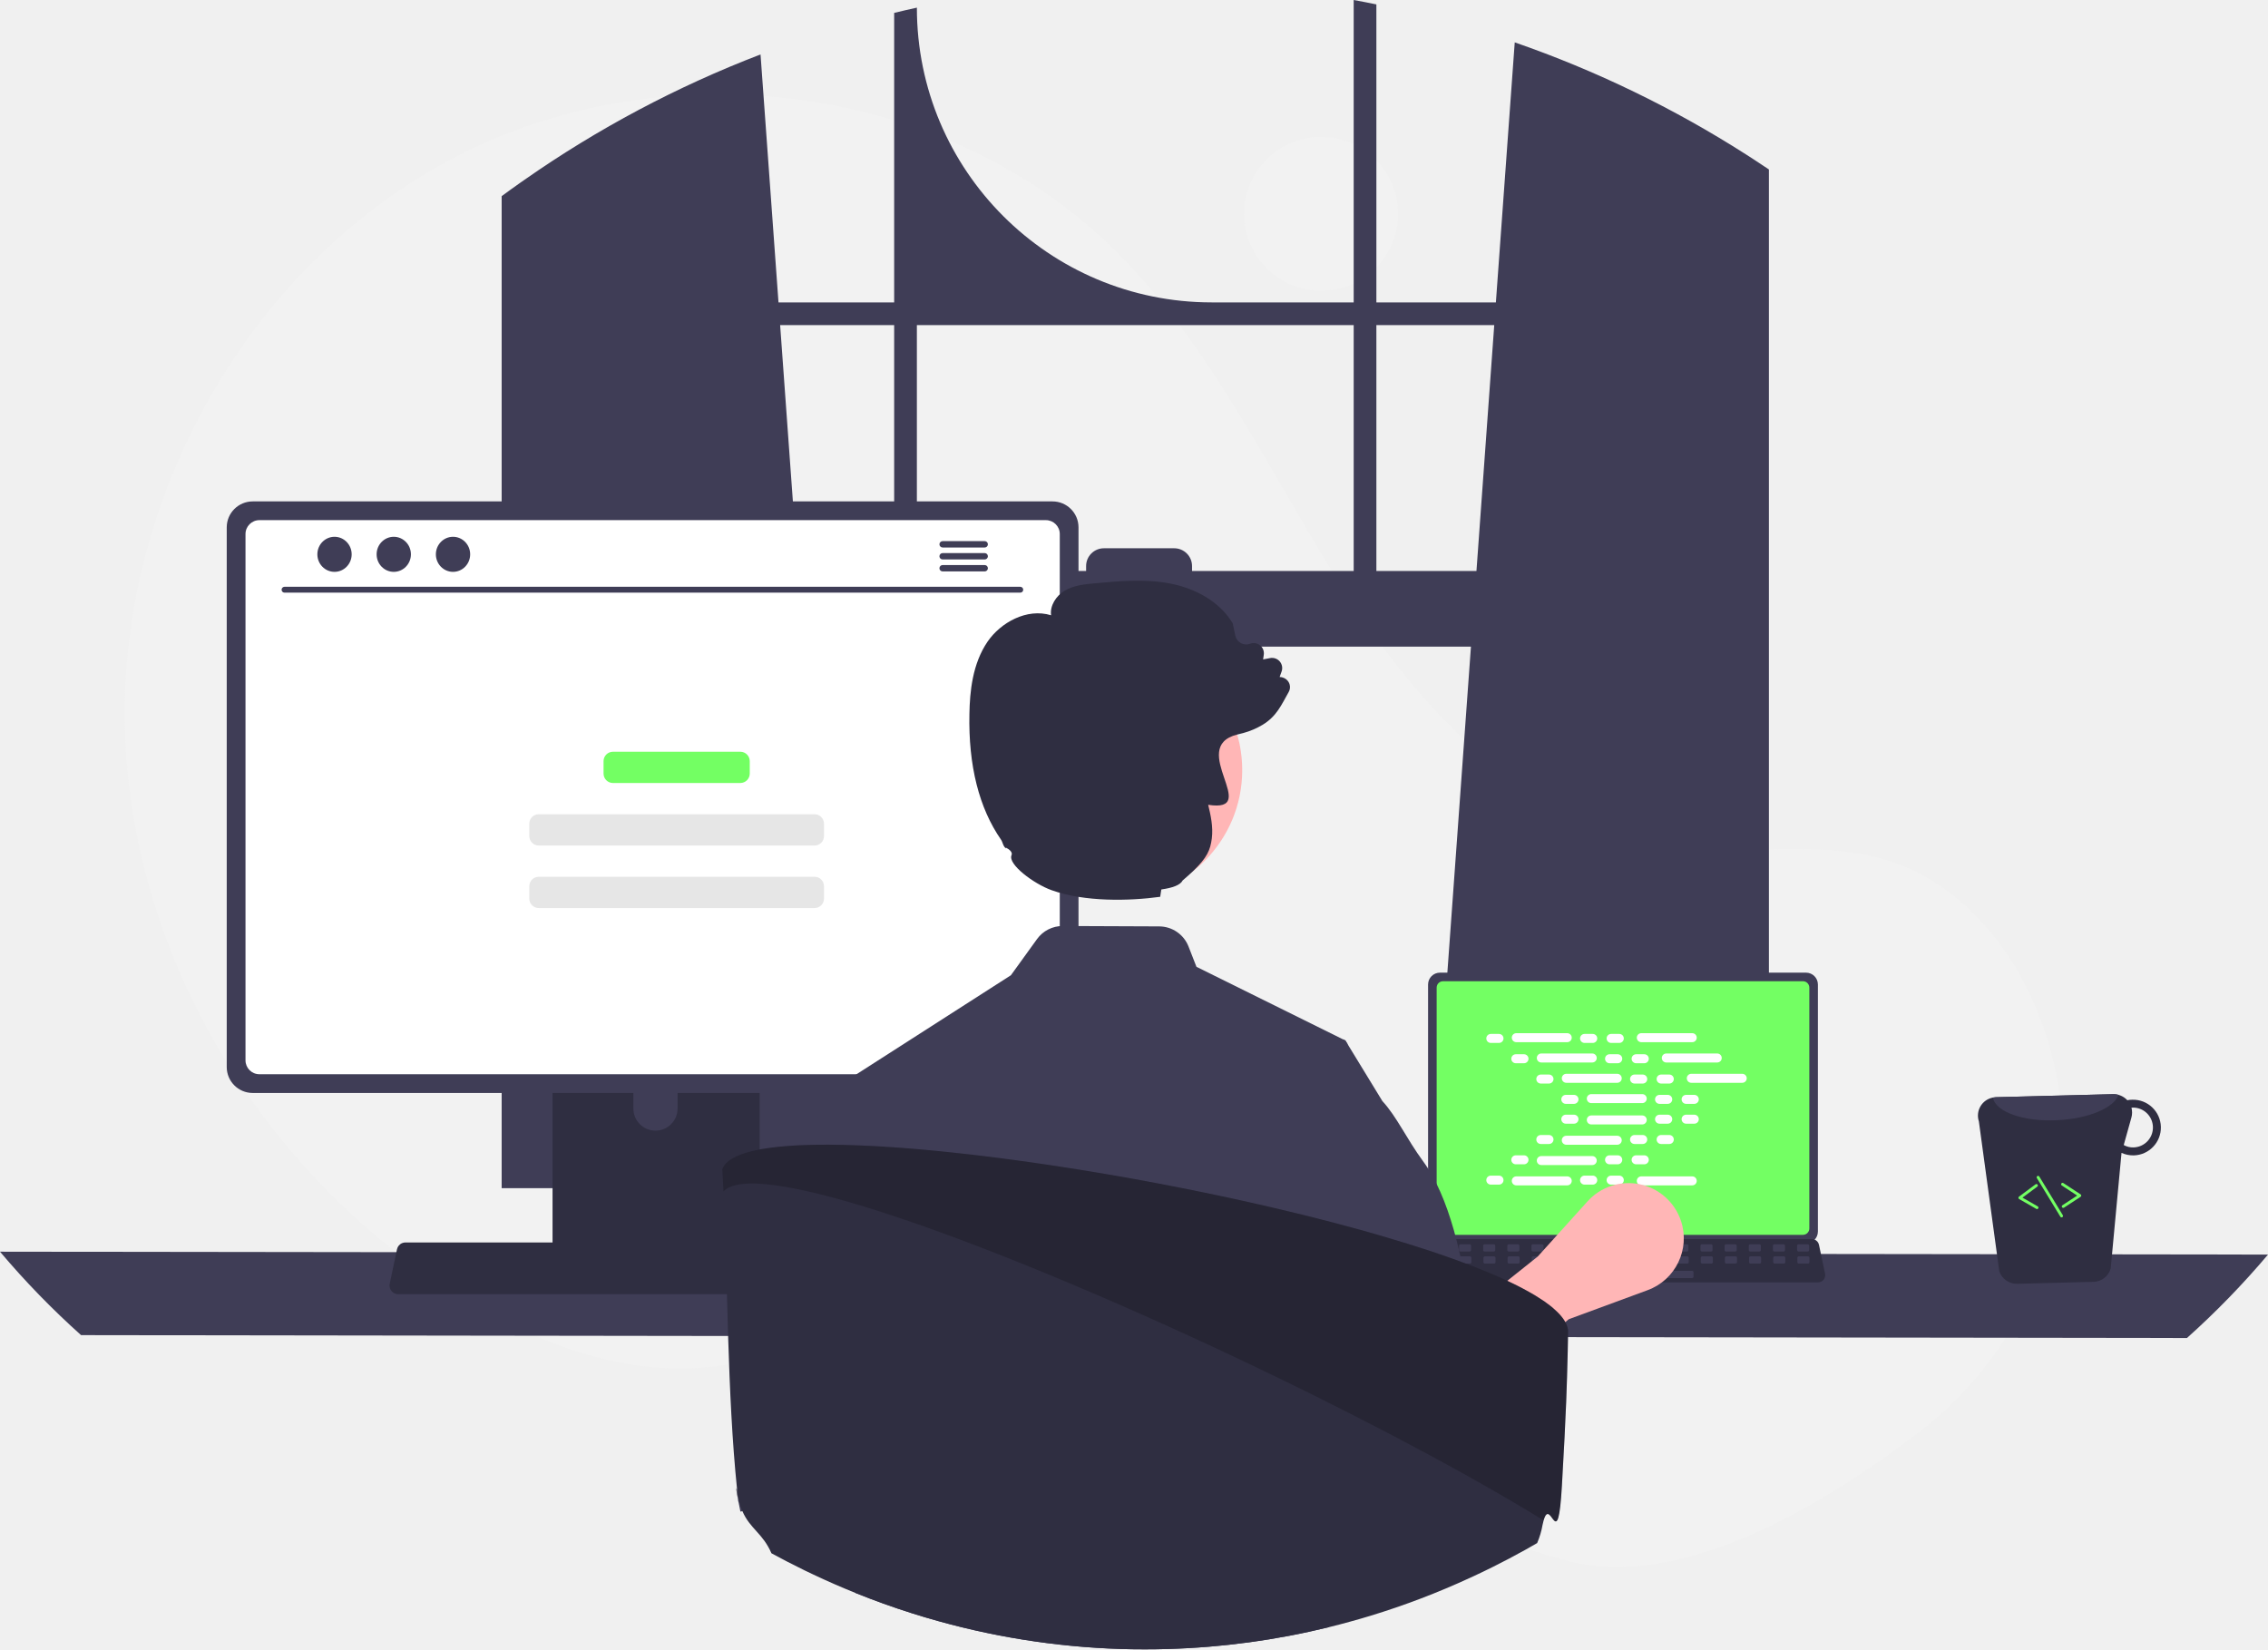
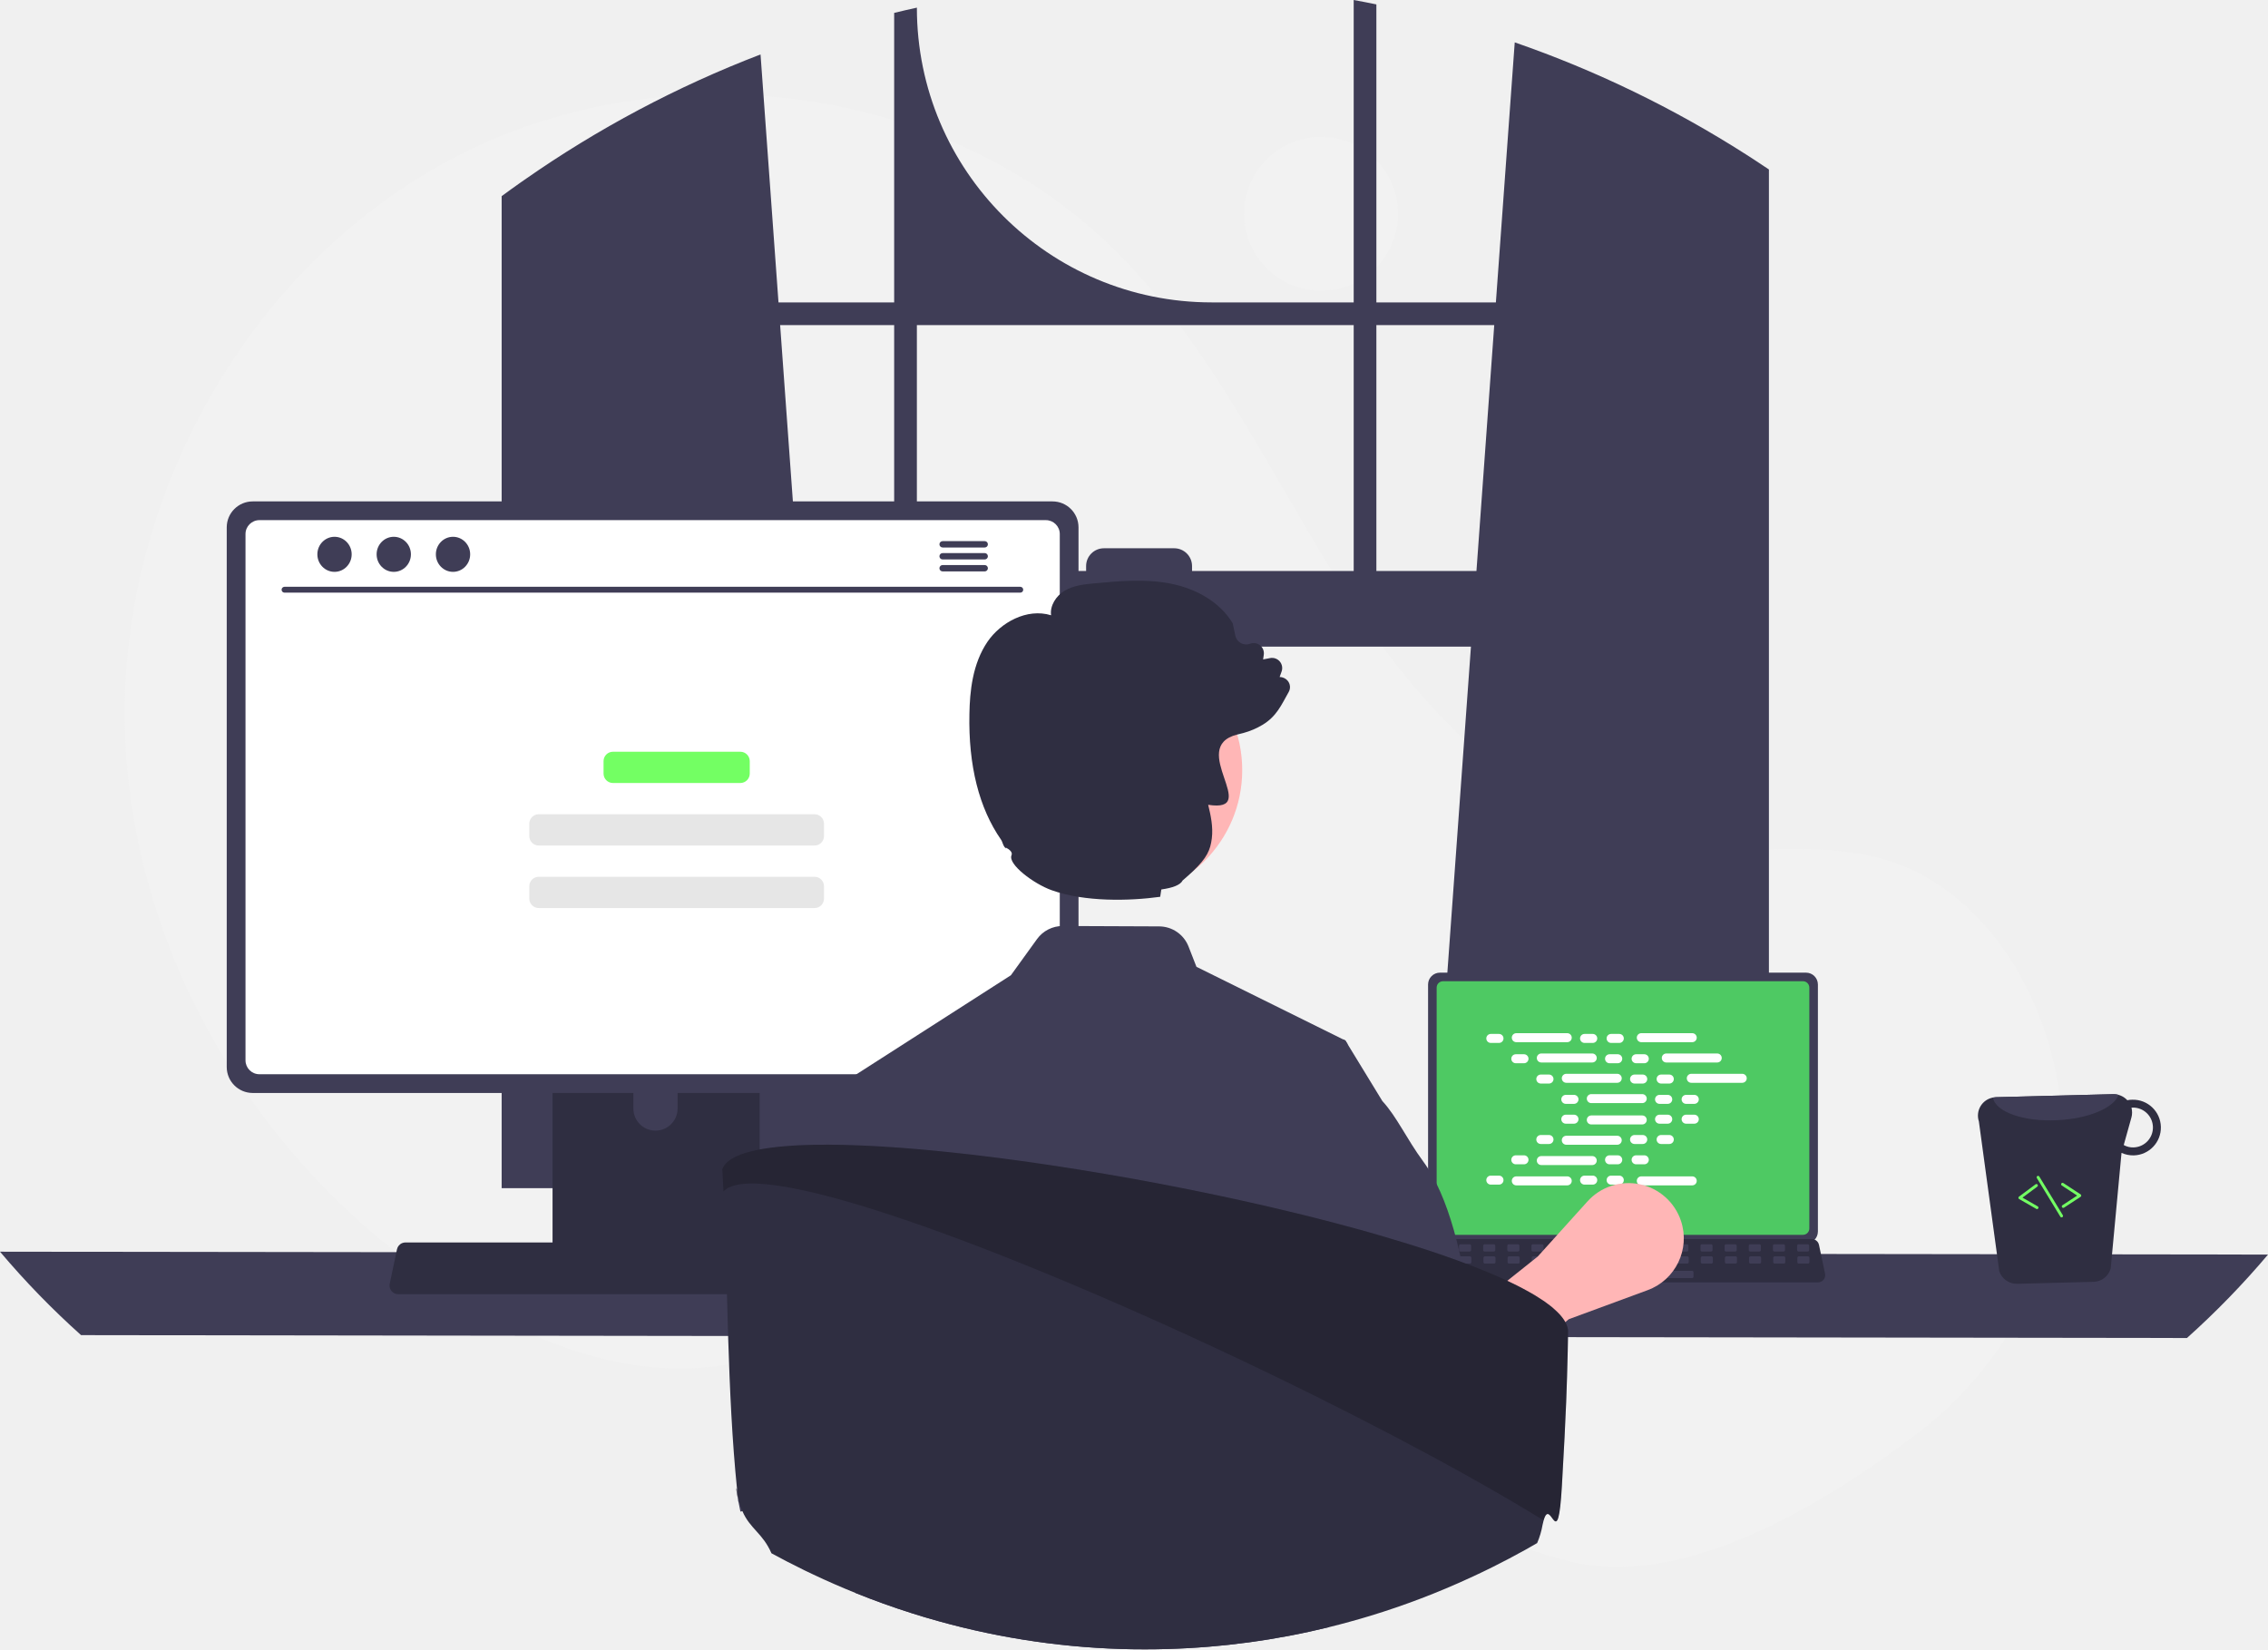
<svg xmlns="http://www.w3.org/2000/svg" data-name="Layer 1" width="786.82" height="572.258" viewBox="0 0 786.82 572.258">
  <circle cx="458.321" cy="74.182" r="26.701" fill="#f2f2f2" />
  <path d="M872.038,661.023c39.688-30.229,58.644-81.025,46.776-129.482q-.442-1.806-.934-3.604c-7.867-28.763-27.332-56.101-55.7-65.291-23.82-7.717-49.82-1.783-74.669-4.851-48.781-6.024-86.601-45.494-113.211-86.819-26.611-41.325-47.062-87.583-82.422-121.724-58.285-56.275-153.362-68.391-225.627-31.76C293.987,254.121,247.955,335.391,249.918,416.386c1.963,80.995,50.046,158.432,119.875,199.517,25.652,15.093,55.321,25.785,84.848,22.044,25.62-3.246,48.899-17.013,74.399-21.1,40.091-6.426,79.927,11.701,114.603,32.824,34.676,21.123,68.17,46.16,107.574,55.952C789.478,715.131,836.881,687.801,872.038,661.023Z" transform="translate(-206.59 -163.8711)" fill="#f2f2f2" />
  <path d="M815.016,219.191c-.87-.58-1.75-1.13-2.62-1.69a380.24,380.24,0,0,0-80.31-38.93l-6.54,90.22h-41.46v-103.39c-2.61-.54-5.24-1.05-7.87-1.53v104.92H626.946A102.27,102.27,0,0,1,524.676,166.521v-0c-2.64.57-5.26,1.18-7.88,1.83v100.44h-40.13l-6.23-86.03a380.858,380.858,0,0,0-81.94,43.53c-.44.3-.88.61-1.31.91-2.21,1.55-4.39,3.13-6.56,4.73v344.19h118.27l-2.09-28.95-11.5-158.95h231.59l-11.5,158.95-2.09,28.95h116.96v-353.45Q817.656,220.901,815.016,219.191Zm-298.22,142.78h-33.39l-6.17-85.3h39.56Zm159.42,0h-56.08v-1.69a6.18,6.18,0,0,0-6.19-6.18h-24.38a6.178,6.178,0,0,0-6.18,6.18v1.69h-58.71v-85.3h151.54Zm7.87,0v-85.3h40.89l-6.17,85.3Z" transform="translate(-206.59 -163.8711)" fill="#3f3d56" />
  <path d="M206.59,598.162a289.003,289.003,0,0,0,28.12,28.95l730.58,1a289.003,289.003,0,0,0,28.12-28.95Z" transform="translate(-206.59 -163.8711)" fill="#3f3d56" />
  <path d="M702.02,505.462v85.704a4.122,4.122,0,0,0,4.119,4.119H833.143a4.122,4.122,0,0,0,4.119-4.119v-85.704a4.124,4.124,0,0,0-4.119-4.115H706.139A4.124,4.124,0,0,0,702.02,505.462Z" transform="translate(-206.59 -163.8711)" fill="#3f3d56" />
-   <path d="M704.999,506.529V590.109a2.205,2.205,0,0,0,2.201,2.201H832.086a2.205,2.205,0,0,0,2.201-2.201V506.529a2.206,2.206,0,0,0-2.201-2.206H707.201A2.206,2.206,0,0,0,704.999,506.529Z" transform="translate(-206.59 -163.8711)" fill="#73ff63" />
+   <path d="M704.999,506.529V590.109a2.205,2.205,0,0,0,2.201,2.201H832.086a2.205,2.205,0,0,0,2.201-2.201V506.529a2.206,2.206,0,0,0-2.201-2.206H707.201A2.206,2.206,0,0,0,704.999,506.529Z" transform="translate(-206.59 -163.8711)" fill="#4ec963" />
  <path d="M699.364,607.881a2.47,2.47,0,0,0,1.943.93H837.299a2.502,2.502,0,0,0,2.446-3.016l-2.111-10.027a2.507,2.507,0,0,0-1.558-1.818,2.425,2.425,0,0,0-.888-.168H703.41a2.424,2.424,0,0,0-.888.168,2.507,2.507,0,0,0-1.558,1.818l-2.111,10.027A2.501,2.501,0,0,0,699.364,607.881Z" transform="translate(-206.59 -163.8711)" fill="#2f2e41" />
  <rect x="830.034" y="595.588" width="4.188" height="2.513" rx="0.488" transform="translate(1457.666 1029.819) rotate(-180)" fill="#3f3d56" />
  <rect x="821.657" y="595.588" width="4.188" height="2.513" rx="0.488" transform="translate(1440.912 1029.819) rotate(-180)" fill="#3f3d56" />
  <rect x="813.28" y="595.588" width="4.188" height="2.513" rx="0.488" transform="translate(1424.158 1029.819) rotate(-180)" fill="#3f3d56" />
  <rect x="804.903" y="595.588" width="4.188" height="2.513" rx="0.488" transform="translate(1407.404 1029.819) rotate(-180)" fill="#3f3d56" />
  <rect x="796.526" y="595.588" width="4.188" height="2.513" rx="0.488" transform="translate(1390.65 1029.819) rotate(-180)" fill="#3f3d56" />
  <rect x="788.149" y="595.588" width="4.188" height="2.513" rx="0.488" transform="translate(1373.896 1029.819) rotate(-180)" fill="#3f3d56" />
  <rect x="779.772" y="595.588" width="4.188" height="2.513" rx="0.488" transform="translate(1357.142 1029.819) rotate(-180)" fill="#3f3d56" />
  <rect x="771.395" y="595.588" width="4.188" height="2.513" rx="0.488" transform="translate(1340.388 1029.819) rotate(-180)" fill="#3f3d56" />
  <rect x="763.018" y="595.588" width="4.188" height="2.513" rx="0.488" transform="translate(1323.634 1029.819) rotate(-180)" fill="#3f3d56" />
  <rect x="754.641" y="595.588" width="4.188" height="2.513" rx="0.488" transform="translate(1306.88 1029.819) rotate(-180)" fill="#3f3d56" />
  <rect x="746.264" y="595.588" width="4.188" height="2.513" rx="0.488" transform="translate(1290.126 1029.819) rotate(-180)" fill="#3f3d56" />
  <rect x="737.887" y="595.588" width="4.188" height="2.513" rx="0.488" transform="translate(1273.372 1029.819) rotate(-180)" fill="#3f3d56" />
  <rect x="729.51" y="595.588" width="4.188" height="2.513" rx="0.488" transform="translate(1256.618 1029.819) rotate(-180)" fill="#3f3d56" />
  <rect x="721.133" y="595.588" width="4.188" height="2.513" rx="0.488" transform="translate(1239.865 1029.819) rotate(-180)" fill="#3f3d56" />
  <rect x="712.756" y="595.588" width="4.188" height="2.513" rx="0.488" transform="translate(1223.111 1029.819) rotate(-180)" fill="#3f3d56" />
  <rect x="704.379" y="595.588" width="4.188" height="2.513" rx="0.488" transform="translate(1206.357 1029.819) rotate(-180)" fill="#3f3d56" />
  <rect x="830.133" y="599.777" width="4.188" height="2.513" rx="0.488" transform="translate(1457.864 1038.196) rotate(-180)" fill="#3f3d56" />
  <rect x="821.756" y="599.777" width="4.188" height="2.513" rx="0.488" transform="translate(1441.11 1038.196) rotate(-180)" fill="#3f3d56" />
  <rect x="813.379" y="599.777" width="4.188" height="2.513" rx="0.488" transform="translate(1424.356 1038.196) rotate(-180)" fill="#3f3d56" />
  <rect x="805.002" y="599.777" width="4.188" height="2.513" rx="0.488" transform="translate(1407.602 1038.196) rotate(-180)" fill="#3f3d56" />
  <rect x="796.625" y="599.777" width="4.188" height="2.513" rx="0.488" transform="translate(1390.848 1038.196) rotate(-180)" fill="#3f3d56" />
  <rect x="788.248" y="599.777" width="4.188" height="2.513" rx="0.488" transform="translate(1374.094 1038.196) rotate(-180)" fill="#3f3d56" />
  <rect x="779.871" y="599.777" width="4.188" height="2.513" rx="0.488" transform="translate(1357.34 1038.196) rotate(-180)" fill="#3f3d56" />
  <rect x="771.494" y="599.777" width="4.188" height="2.513" rx="0.488" transform="translate(1340.586 1038.196) rotate(-180)" fill="#3f3d56" />
  <rect x="763.117" y="599.777" width="4.188" height="2.513" rx="0.488" transform="translate(1323.832 1038.196) rotate(-180)" fill="#3f3d56" />
  <rect x="754.74" y="599.777" width="4.188" height="2.513" rx="0.488" transform="translate(1307.078 1038.196) rotate(-180)" fill="#3f3d56" />
  <rect x="746.363" y="599.777" width="4.188" height="2.513" rx="0.488" transform="translate(1290.324 1038.196) rotate(-180)" fill="#3f3d56" />
  <rect x="737.986" y="599.777" width="4.188" height="2.513" rx="0.488" transform="translate(1273.57 1038.196) rotate(-180)" fill="#3f3d56" />
  <rect x="729.609" y="599.777" width="4.188" height="2.513" rx="0.488" transform="translate(1256.816 1038.196) rotate(-180)" fill="#3f3d56" />
  <rect x="721.232" y="599.777" width="4.188" height="2.513" rx="0.488" transform="translate(1240.062 1038.196) rotate(-180)" fill="#3f3d56" />
  <rect x="712.855" y="599.777" width="4.188" height="2.513" rx="0.488" transform="translate(1223.309 1038.196) rotate(-180)" fill="#3f3d56" />
  <rect x="704.478" y="599.777" width="4.188" height="2.513" rx="0.488" transform="translate(1206.555 1038.196) rotate(-180)" fill="#3f3d56" />
  <rect x="760.604" y="604.803" width="33.508" height="2.513" rx="0.488" transform="translate(1348.126 1048.248) rotate(-180)" fill="#3f3d56" />
  <rect x="515.631" y="358.737" width="5.966" height="3.122" rx="1.561" fill="#fff" />
  <rect x="548.154" y="358.737" width="5.966" height="3.122" rx="1.561" fill="#fff" />
  <rect x="557.369" y="358.737" width="5.966" height="3.122" rx="1.561" fill="#fff" />
  <rect x="524.477" y="358.477" width="20.796" height="3.122" rx="1.561" fill="#fff" />
  <rect x="567.841" y="358.477" width="20.796" height="3.122" rx="1.561" fill="#fff" />
  <rect x="524.304" y="365.784" width="5.966" height="3.122" rx="1.561" fill="#fff" />
  <rect x="556.827" y="365.784" width="5.966" height="3.122" rx="1.561" fill="#fff" />
  <rect x="566.042" y="365.784" width="5.966" height="3.122" rx="1.561" fill="#fff" />
  <rect x="533.15" y="365.523" width="20.796" height="3.122" rx="1.561" fill="#fff" />
  <rect x="576.514" y="365.523" width="20.796" height="3.122" rx="1.561" fill="#fff" />
  <rect x="532.977" y="372.83" width="5.966" height="3.122" rx="1.561" fill="#fff" />
  <rect x="565.5" y="372.83" width="5.966" height="3.122" rx="1.561" fill="#fff" />
  <rect x="574.715" y="372.83" width="5.966" height="3.122" rx="1.561" fill="#fff" />
  <rect x="541.823" y="372.57" width="20.796" height="3.122" rx="1.561" fill="#fff" />
  <rect x="585.187" y="372.57" width="20.796" height="3.122" rx="1.561" fill="#fff" />
  <rect x="541.649" y="379.877" width="5.966" height="3.122" rx="1.561" fill="#fff" />
  <rect x="574.172" y="379.877" width="5.966" height="3.122" rx="1.561" fill="#fff" />
  <rect x="583.387" y="379.877" width="5.966" height="3.122" rx="1.561" fill="#fff" />
  <rect x="550.496" y="379.617" width="20.796" height="3.122" rx="1.561" fill="#fff" />
  <rect x="548.154" y="407.898" width="5.966" height="3.122" rx="1.561" fill="#fff" />
  <rect x="557.369" y="407.898" width="5.966" height="3.122" rx="1.561" fill="#fff" />
  <rect x="567.841" y="408.158" width="20.796" height="3.122" rx="1.561" fill="#fff" />
  <rect x="515.631" y="407.898" width="5.966" height="3.122" rx="1.561" fill="#fff" />
  <rect x="524.477" y="408.158" width="20.796" height="3.122" rx="1.561" fill="#fff" />
  <rect x="524.304" y="400.851" width="5.966" height="3.122" rx="1.561" fill="#fff" />
  <rect x="556.827" y="400.851" width="5.966" height="3.122" rx="1.561" fill="#fff" />
  <rect x="566.042" y="400.851" width="5.966" height="3.122" rx="1.561" fill="#fff" />
  <rect x="533.15" y="401.111" width="20.796" height="3.122" rx="1.561" fill="#fff" />
  <rect x="532.977" y="393.804" width="5.966" height="3.122" rx="1.561" fill="#fff" />
  <rect x="565.5" y="393.804" width="5.966" height="3.122" rx="1.561" fill="#fff" />
  <rect x="574.715" y="393.804" width="5.966" height="3.122" rx="1.561" fill="#fff" />
  <rect x="541.823" y="394.064" width="20.796" height="3.122" rx="1.561" fill="#fff" />
  <rect x="541.649" y="386.758" width="5.966" height="3.122" rx="1.561" fill="#fff" />
  <rect x="574.172" y="386.758" width="5.966" height="3.122" rx="1.561" fill="#fff" />
  <rect x="583.387" y="386.758" width="5.966" height="3.122" rx="1.561" fill="#fff" />
  <rect x="550.496" y="387.018" width="20.796" height="3.122" rx="1.561" fill="#fff" />
  <path d="M711.507,654.353l-13.35-21.102,41.902-33.403,17.295-19.161a19.161,19.161,0,0,1,32.418,6.828h0a19.161,19.161,0,0,1-11.57,23.991l-27.349,10.075Z" transform="translate(-206.59 -163.8711)" fill="#ffb6b6" />
  <path d="M398.28,501.352v102.56h71.85v-102.56a3.448,3.448,0,0,0-2.43-3.3,3.175,3.175,0,0,0-1.03-.16H401.75A3.463,3.463,0,0,0,398.28,501.352Zm28.04,35.24a7.67,7.67,0,0,1,15.34,0v11.9a7.67,7.67,0,0,1-15.34,0Z" transform="translate(-206.59 -163.8711)" fill="#2f2e41" />
  <path d="M398.06,600.632v9.89a1.946,1.946,0,0,0,1.93,1.94h68.43a1.94,1.94,0,0,0,1.93-1.94v-9.89Z" transform="translate(-206.59 -163.8711)" fill="#3f3d56" />
  <path d="M285.25,346.832V534.092a9.007,9.007,0,0,0,9,9h277.5a9.007,9.007,0,0,0,9-9V346.832a9.011,9.011,0,0,0-9-8.99H294.25A9.012,9.012,0,0,0,285.25,346.832Z" transform="translate(-206.59 -163.8711)" fill="#3f3d56" />
  <path d="M291.76,349.162v182.62a4.818,4.818,0,0,0,4.81,4.81H569.44a4.818,4.818,0,0,0,4.81-4.81v-182.62a4.82,4.82,0,0,0-4.81-4.82H296.57A4.821,4.821,0,0,0,291.76,349.162Z" transform="translate(-206.59 -163.8711)" fill="#fff" />
  <path d="M342.4,611.792a2.948,2.948,0,0,0,2.32,1.11h162.34a2.987,2.987,0,0,0,2.92-3.6l-2.52-11.97a2.993,2.993,0,0,0-1.86-2.17,2.895,2.895,0,0,0-1.06-.2H347.23a2.894,2.894,0,0,0-1.06.2,2.992,2.992,0,0,0-1.86,2.17l-2.52,11.97A2.985,2.985,0,0,0,342.4,611.792Z" transform="translate(-206.59 -163.8711)" fill="#2f2e41" />
  <path d="M560.585,369.499H305.261a1.016,1.016,0,0,1,0-2.031H560.585a1.016,1.016,0,0,1,0,2.031Z" transform="translate(-206.59 -163.8711)" fill="#3f3d56" />
  <ellipse cx="116.051" cy="192.33" rx="5.95" ry="6.083" fill="#3f3d56" />
  <ellipse cx="136.607" cy="192.33" rx="5.95" ry="6.083" fill="#3f3d56" />
  <ellipse cx="157.163" cy="192.33" rx="5.95" ry="6.083" fill="#3f3d56" />
  <path d="M548.206,351.622h-14.6a1.105,1.105,0,0,0,0,2.21h14.6a1.105,1.105,0,0,0,0-2.21Z" transform="translate(-206.59 -163.8711)" fill="#3f3d56" />
  <path d="M548.206,355.772h-14.6a1.105,1.105,0,0,0,0,2.21h14.6a1.105,1.105,0,0,0,0-2.21Z" transform="translate(-206.59 -163.8711)" fill="#3f3d56" />
  <path d="M548.206,359.922h-14.6a1.105,1.105,0,0,0,0,2.21h14.6a1.105,1.105,0,0,0,0-2.21Z" transform="translate(-206.59 -163.8711)" fill="#3f3d56" />
  <path d="M900.186,604.972a6.416,6.416,0,0,0,6.183,4.331l26.492-.682a6.329,6.329,0,0,0,5.981-4.657l3.749-40.087a9.794,9.794,0,0,0,4.238.871,9.661,9.661,0,1,0-.485-19.317,8.184,8.184,0,0,0-1.736.181,6.548,6.548,0,0,0-4.874-2.103l-40.751,1.052a5.853,5.853,0,0,0-1.005.125,6.365,6.365,0,0,0-4.873,8.265Zm43.173-43.817,2.668-9.553a6.506,6.506,0,0,0,.02-3.375c.129-0.0.244-.062.373-.062a6.91,6.91,0,0,1,.324,13.817A6.505,6.505,0,0,1,943.359,561.156Z" transform="translate(-206.59 -163.8711)" fill="#2f2e41" />
  <path d="M897.978,544.686c.868,4.964,10.629,8.454,22.366,7.847,10.793-.497,19.617-4.287,21.234-8.778a6.025,6.025,0,0,0-1.844-.246l-40.751,1.052A5.853,5.853,0,0,0,897.978,544.686Z" transform="translate(-206.59 -163.8711)" fill="#3f3d56" />
  <path d="M922.494,582.944a.497.497,0,0,0,.151-.066l5.753-3.766a.499.499,0,0,0,0-.836l-5.98-3.917a.5.5,0,1,0-.548.836l5.341,3.498-5.114,3.348a.5.5,0,0,0,.396.903Z" transform="translate(-206.59 -163.8711)" fill="#73ff63" />
  <path d="M913.408,583.363a.5.5,0,0,0,.126-.918l-5.303-3.04,5.126-3.807a.5.5,0,1,0-.596-.802l-5.739,4.263a.5.5,0,0,0,.049.835l5.965,3.42A.5.5,0,0,0,913.408,583.363Z" transform="translate(-206.59 -163.8711)" fill="#73ff63" />
  <path d="M921.922,586.244a.482.482,0,0,0,.137-.058.5.5,0,0,0,.168-.687l-8.155-13.408a.5.5,0,0,0-.854.521l8.155,13.408A.5.5,0,0,0,921.922,586.244Z" transform="translate(-206.59 -163.8711)" fill="#73ff63" />
  <rect x="209.385" y="260.827" width="50.719" height="10.846" rx="3.264" fill="#73ff63" />
  <rect x="183.626" y="282.519" width="102.236" height="10.846" rx="3.264" fill="#e6e6e6" />
  <rect x="183.626" y="304.21" width="102.236" height="10.846" rx="3.264" fill="#e6e6e6" />
  <path d="M497.301,540.717l.217.684.011.023,6.525,19.838,7.506,22.861,14.123,42.961.137,6.673v.023l1.049,53.684-2.909,7.278,3.274,11.932s-1.506-18.037-9.582-7.679c-4.574,5.886-9.925,11.91-14.317,17.556q9.6,3.884,19.507,7.027c1.426.456,2.863.89,4.301,1.323q.462.137.924.274a266.863,266.863,0,0,0,67.351,10.826c1.186.034,2.35.057,3.479.08.399.011.787.023,1.175.023,1.278.011,2.544.023,3.822.023q3.867,0,7.7-.114a266.853,266.853,0,0,0,56.091-7.586c-.125-7.586-.468-16.45-.958-25.918-.228-4.643-5.35-9.674-5.658-14.533-.217-3.65,4.381-7.084,4.141-10.792-1.551-22.827-3.491-14.064-4.928-30.229q-.222-2.379-.411-4.552c-.924-10.381-1.563-16.872-1.563-16.872l6.137-38.683,9.639-60.734-.742-1.221-.833-.411-50.844-25.165-2.761-7.073a10.979,10.979,0,0,0-10.141-6.947l-33.493-.137a10.931,10.931,0,0,0-8.909,4.529l-9.069,12.56Z" transform="translate(-206.59 -163.8711)" fill="#3f3d56" />
  <path d="M533.407,617.525,525.82,633.758l-5.179,11.088-8.909,46.646-4.46,4.734L503.45,679.467l-39.998,8.881c-1.312-7.29-.351.247-1.161-7.75.228-.228.468-.456.707-.685.639-.593,1.175-1.152,1.164-1.688-.456-27.584.913-74.526,12.343-102.966a60.053,60.053,0,0,1,7.027-13.107c.228-.308.445-.616.662-.924,5.27-7.381,8.601-14.647,13.324-19.815v-.011a.53.53,0,0,0,.08-.08.157.157,0,0,0,.046-.034l32.443-17.203,1.392,39.105.992,28.109Z" transform="translate(-206.59 -163.8711)" fill="#3f3d56" />
  <path d="M650.391,622.135l9.476,20.275,3.307,7.061,8.907,46.642,4.446,4.723,3.83-16.755,1.8-.369,32.459-6.722,9.461,30.046a17.984,17.984,0,0,0-3.261-22.506c-.646-.585-1.184-1.154-1.169-1.692.538-32.443-1.446-91.684-19.367-116.066-5.692-7.738-9.107-15.445-14.076-20.829-.015-.015-.015-.031-.031-.031L674.081,526.114l-.738-1.215-.831-.415Z" transform="translate(-206.59 -163.8711)" fill="#3f3d56" />
  <circle id="a657ec4b-47ce-4d2a-9c58-81a811696ca9" data-name="Ellipse 5" cx="386.397" cy="267.201" r="44.558" fill="#ffb6b6" />
  <path d="M653.212,399.948a3.759,3.759,0,0,0-2.69-1.19l.67-1.86a3.528,3.528,0,0,0-3.96-4.7l-2.44.47.23-1.63a3.534,3.534,0,0,0-4.73-3.82,3.766,3.766,0,0,1-3.24-.23,3.846,3.846,0,0,1-1.92-2.61l-.85-4.1-.09-.22c-4.14-6.9-12.1-11.92-21.84-13.76-8.67-1.65-17.56-.81-26.13-.02-3.4.32-7.24.68-10.44,2.64-2.72,1.68-5.02,5.04-4.55,8.43-8.45-2.59-17.51,2.58-22,9.1-5.32,7.76-6.19,17.48-6.33,25.08-.38,17.98,3.33,32.69,11,43.73.56.8.7,2.47,1.81,3.03l-.23-.37c1.24.62,2.5,1.62,2.03,2.69-1.35,3.08,7.62,9.89,13.94,12.14,11.53,4.11,26.86,3.76,37.64,2.28l.38-2.55c3.89-.53,6.63-1.54,7.4-3.12,1.36-1.16,2.52-2.2,3.53-3.16l.01-.01c.02-.02.06-.05.08-.07,4.87-4.67,6-7.33,6.51-11.38.49-3.97-.38-8-1.27-11.63,18.74,2.9-7.38-19.96,10.08-24.38a5.434,5.434,0,0,1,.61-.15c.51-.12,1.02-.24,1.51-.38a26.448,26.448,0,0,0,6.72-2.87c4.88-2.97,6.49-6.91,9.01-11.35A3.427,3.427,0,0,0,653.212,399.948Z" transform="translate(-206.59 -163.8711)" fill="#2f2e41" />
  <path d="M750.582,625.308c-.01,1.75-.03,4.2-.11,7.23q-.015.63-.03,1.29c-.13,5.57-.26,10.24-.47,15.43-.01.36-.02.71-.04,1.07-.28,7.24-.72,15.67-1.48,29.02-1.41,24.66-3.87,3.39-6.34,12.04-.12.43-.25.94-.37,1.54a27.916,27.916,0,0,1-1.88,6.33c-1.31.78-2.66,1.53-3.99,2.28-3.79,2.11-7.64,4.14-11.52,6.07-2.18,1.08-4.37,2.14-6.57,3.16-.35.16-.69.32-1.03.47a270.887,270.887,0,0,1-34.75,13.26c-2.32.7-4.63,1.38-6.97,2.01-2.44.68-4.88,1.32-7.35,1.92a266.893,266.893,0,0,1-56.09,7.59c-2.55.08-5.12.11-7.7.11-1.28,0-2.54-.01-3.82-.02-.39,0-.78-.01-1.17-.02-1.13-.03-2.3-.05-3.48-.08a266.663,266.663,0,0,1-67.35-10.83l-.93-.27c-1.44-.44-2.87-.87-4.3-1.33q-9.9-3.135-19.51-7.02-7.335-2.955-14.5-6.34a.339.339,0,0,1-.12-.06c-1-.46-2.01-.94-3.01-1.43-.13-.07-.27-.14-.41-.21q-5.595-2.73-11.07-5.72c-3.07-7.05-7.39-8.4-10.07-14.6a25.874,25.874,0,0,1-1.68-5.74c0-.02-.01-.04-.01-.07.28,3.72-1.19-6.6-.01-.04-.01-.12-.02-.25-.03-.4-.03-.36-.07-.8-.13-1.35-3.43-33.49-3.21-71.79-4.7-103.35q-.15-3.06-.31-5.86c-.03-.62-.07-1.23-.11-1.83.07-.18.15-.37.24-.55a1.002,1.002,0,0,1,.07-.15,1.623,1.623,0,0,1,.1-.18c.02-.03.05-.07.07-.1a.917.917,0,0,1,.05-.1c.09-.14.19-.29.3-.43.05-.06.09-.11.14-.16a.808.808,0,0,1,.12-.14.637.637,0,0,1,.11-.13c.04-.04.08-.09.13-.14a.302.302,0,0,1,.08-.08,2.033,2.033,0,0,1,.26-.25,9.624,9.624,0,0,1,1.14-.9c.14-.09.29-.18.43-.28a19.135,19.135,0,0,1,3.17-1.52c.38-.14.76-.27,1.17-.41.15-.04.29-.09.44-.14.22-.07.44-.14.67-.19,1.14-.34,2.37-.63,3.7-.9.16-.03.33-.06.5-.1.24-.05.49-.09.74-.13.34-.06.69-.12,1.04-.18,2.97-.47,6.34-.82,10.06-1.05q.525-.03,1.05-.06c.41-.02.82-.04,1.24-.06.35-.02.71-.03,1.07-.04.35-.02.71-.03,1.08-.04,1.01-.03,2.05-.06,3.11-.08,3.02-.06,6.2-.04,9.54.03,1.55.04,3.13.08,4.75.15.11,0,.21.01.31.01,1.41.05,2.83.11,4.29.19,1.02.05,2.05.1,3.08.16.97.06,1.95.12,2.94.19.77.04,1.54.1,2.32.15.66.05,1.32.1,1.98.14l.9.06c.49.04.98.07,1.48.12,1.1.09,2.2.18,3.32.27,1.11.1,2.24.2,3.37.3s2.27.21,3.41.32c.12.01.23.02.34.03,1.04.11,2.08.21,3.13.32.24.02.49.04.73.07,1.001.101,2.022.218,3.032.326.31.033.618.066.929.1.791.086,1.572.161,2.368.254,1.05.12,2.12.23,3.16.37.81.09,1.62.18,2.43.28,1.27.15,2.56.31,3.85.48.49.06.98.12,1.47.19,3.68.46,7.4.97,11.18,1.5,5.73.81,11.55,1.69,17.41,2.64q8.805,1.425,17.71,3.01c1.5.27,3,.54,4.51.82q1.02.195,2.04.39c1.16.21,2.32.43,3.48.65,1.16.22,2.32.44,3.48.67,1.38.27,2.77.54,4.15.81,9.09,1.8,18.13,3.72,26.95,5.73,1.45.33,2.9.67,4.34,1q4.32,1.005,8.56,2.04c.78.18,1.55.37,2.32.56,1.92.48,3.84.96,5.73,1.45l.33.09c1.39.34,2.75.69,4.11,1.05q4.815,1.26,9.47,2.55,3.09.855,6.11,1.73c3.01.87,5.96,1.75,8.83,2.64.71.22,1.42.44,2.12.65,2.1.65,4.17,1.31,6.18,1.97,1.6.52,3.16,1.05,4.7,1.58q2.31.795,4.53,1.59c.95.34,1.89.7,2.83,1.04,1.35.5,2.68,1,3.98,1.5.4.15.79.31,1.18.46.25.11.49.2.73.3.47.19.95.37,1.41.56.47.18.93.37,1.39.57.45.18.91.37,1.35.56.45.18.89.37,1.33.57.37.15.73.31,1.08.47.71.31,1.42.62,2.11.94.34.16.68.31,1.02.47l.78.36c.11.06.22.11.33.16.25.12.51.25.76.37.58.27,1.15.56,1.71.83.75.38,1.48.76,2.18,1.13.71.38,1.4.76,2.06,1.13.11.06.21.12.32.18.15.08.3.17.45.25.51.29,1,.59,1.49.88.96.59,1.87,1.17,2.72,1.75.19.13.37.26.56.38.63.45,1.23.89,1.79,1.34,0,.01,0,.01.01.01.19.14.37.29.55.43.15.14.31.26.46.4.52.45,1,.88,1.44,1.32a5.667,5.667,0,0,1,.42.43,1.208,1.208,0,0,1,.16.16c.2.2.38.4.55.6a.553.553,0,0,1,.07.09c.24.28.46.56.67.84.1.14.21.28.3.42.12.17.24.35.34.52.09.14.17.29.25.43a7.257,7.257,0,0,1,.54,1.13,5.241,5.241,0,0,1,.27.82A5.844,5.844,0,0,1,750.582,625.308Z" transform="translate(-206.59 -163.8711)" fill="#2f2e41" />
  <path d="M750.582,625.308c-.01,1.75-.03,4.2-.11,7.23-.01.42-.03.85-.04,1.29-.1,4.25-.25,9.5-.46,15.43-.01.36-.02.71-.04,1.07-.28,7.24-.72,15.67-1.48,29.02-1.41,24.66-3.87,3.39-6.34,12.04-6.86-4.22-14.38-8.64-22.42-13.18q-2.175-1.23-4.39-2.47c-16.08-8.97-34.04-18.37-52.79-27.68-.74-.37-1.49-.74-2.23-1.1-42.95-21.23-89.83-41.88-127.81-55.66-7.33-2.66-14.33-5.06-20.91-7.17-13.86-4.43-25.84-7.53-35.06-8.87-9.6-1.4-16.23-.9-18.91,1.99q-.15-3.06-.31-5.86-.06-.93-.12-1.83c.062-.165.142-.322.22-.48.011-.023.019-.047.03-.07a1.002,1.002,0,0,1,.07-.15,1.623,1.623,0,0,1,.1-.18,1.06,1.06,0,0,1,.12-.2c.09-.14.19-.29.3-.43a3.483,3.483,0,0,1,.26-.3.637.637,0,0,1,.11-.13c.04-.04.08-.09.13-.14a.302.302,0,0,1,.08-.08,2.033,2.033,0,0,1,.26-.25,9.624,9.624,0,0,1,1.14-.9c.14-.09.29-.18.43-.28a19.135,19.135,0,0,1,3.17-1.52c.38-.14.76-.27,1.17-.41.15-.04.29-.09.44-.14.22-.07.44-.14.67-.19,1.14-.34,2.37-.63,3.7-.9.4-.08.82-.16,1.24-.23.34-.06.69-.12,1.04-.18,2.97-.47,6.34-.82,10.06-1.05q.525-.03,1.05-.06c.41-.02.82-.04,1.24-.06.35-.02.71-.03,1.07-.04.35-.02.71-.03,1.08-.04,1.01-.03,2.05-.06,3.11-.08,3.02-.05,6.2-.03,9.54.04,1.55.03,3.13.08,4.75.15.1,0,.21.01.31.01,1.41.04,2.84.11,4.29.18,1.02.05,2.05.1,3.08.16.97.06,1.95.12,2.94.19.77.04,1.54.1,2.32.15.66.05,1.32.1,1.98.14.79.06,1.58.12,2.38.18,1.1.09,2.2.18,3.32.27,1.11.1,2.24.2,3.37.3s2.27.21,3.41.32c.12.01.23.02.34.03,1.04.11,2.08.21,3.13.32q8.73.885,17.97,2.07,5.52.705,11.18,1.51c5.73.81,11.55,1.69,17.41,2.63q8.805,1.425,17.71,3.01c1.5.27,3,.54,4.51.82q2.76.51,5.52,1.04c1.16.22,2.32.44,3.48.67,1.38.27,2.77.54,4.15.81,9.09,1.8,18.13,3.72,26.95,5.73,1.45.33,2.9.67,4.34,1q4.32,1.005,8.56,2.04c.78.19,1.55.38,2.32.57q2.895.72,5.73,1.44v.01c.11.02.22.05.33.08,1.38.35,2.75.7,4.11,1.06q4.815,1.26,9.47,2.54c2.06.58,4.1,1.15,6.11,1.73,3.01.88,5.96,1.76,8.83,2.64.71.22,1.42.44,2.12.65q3.15.99,6.18,1.97c1.6.52,3.16,1.05,4.7,1.58q2.31.795,4.53,1.59c.96.34,1.9.69,2.83,1.03,1.36.5,2.68,1,3.98,1.51.4.15.79.31,1.18.46.73.28,1.44.57,2.14.86.47.18.93.37,1.39.57.45.18.91.37,1.35.56.45.18.89.37,1.33.57.37.15.73.31,1.08.47.71.31,1.42.62,2.11.94.34.16.68.31,1.02.47l.78.36c.11.06.22.11.33.16.85.4,1.67.8,2.47,1.2.75.38,1.48.76,2.18,1.13.83.44,1.62.87,2.38,1.31.15.08.3.17.45.25.51.29,1,.59,1.49.88.96.59,1.87,1.17,2.72,1.75.84.58,1.62,1.15,2.35,1.72,0,.01,0,.01.01.01.35.28.69.56,1.01.83.52.45,1,.88,1.44,1.32a5.667,5.667,0,0,1,.42.43,1.208,1.208,0,0,1,.16.16c.21.23.42.46.62.69.24.28.46.56.67.84.1.14.21.28.3.42.12.17.24.35.34.52.09.14.17.29.25.43a7.257,7.257,0,0,1,.54,1.13,6.053,6.053,0,0,1,.27.82A5.844,5.844,0,0,1,750.582,625.308Z" transform="translate(-206.59 -163.8711)" opacity="0.2" />
</svg>
